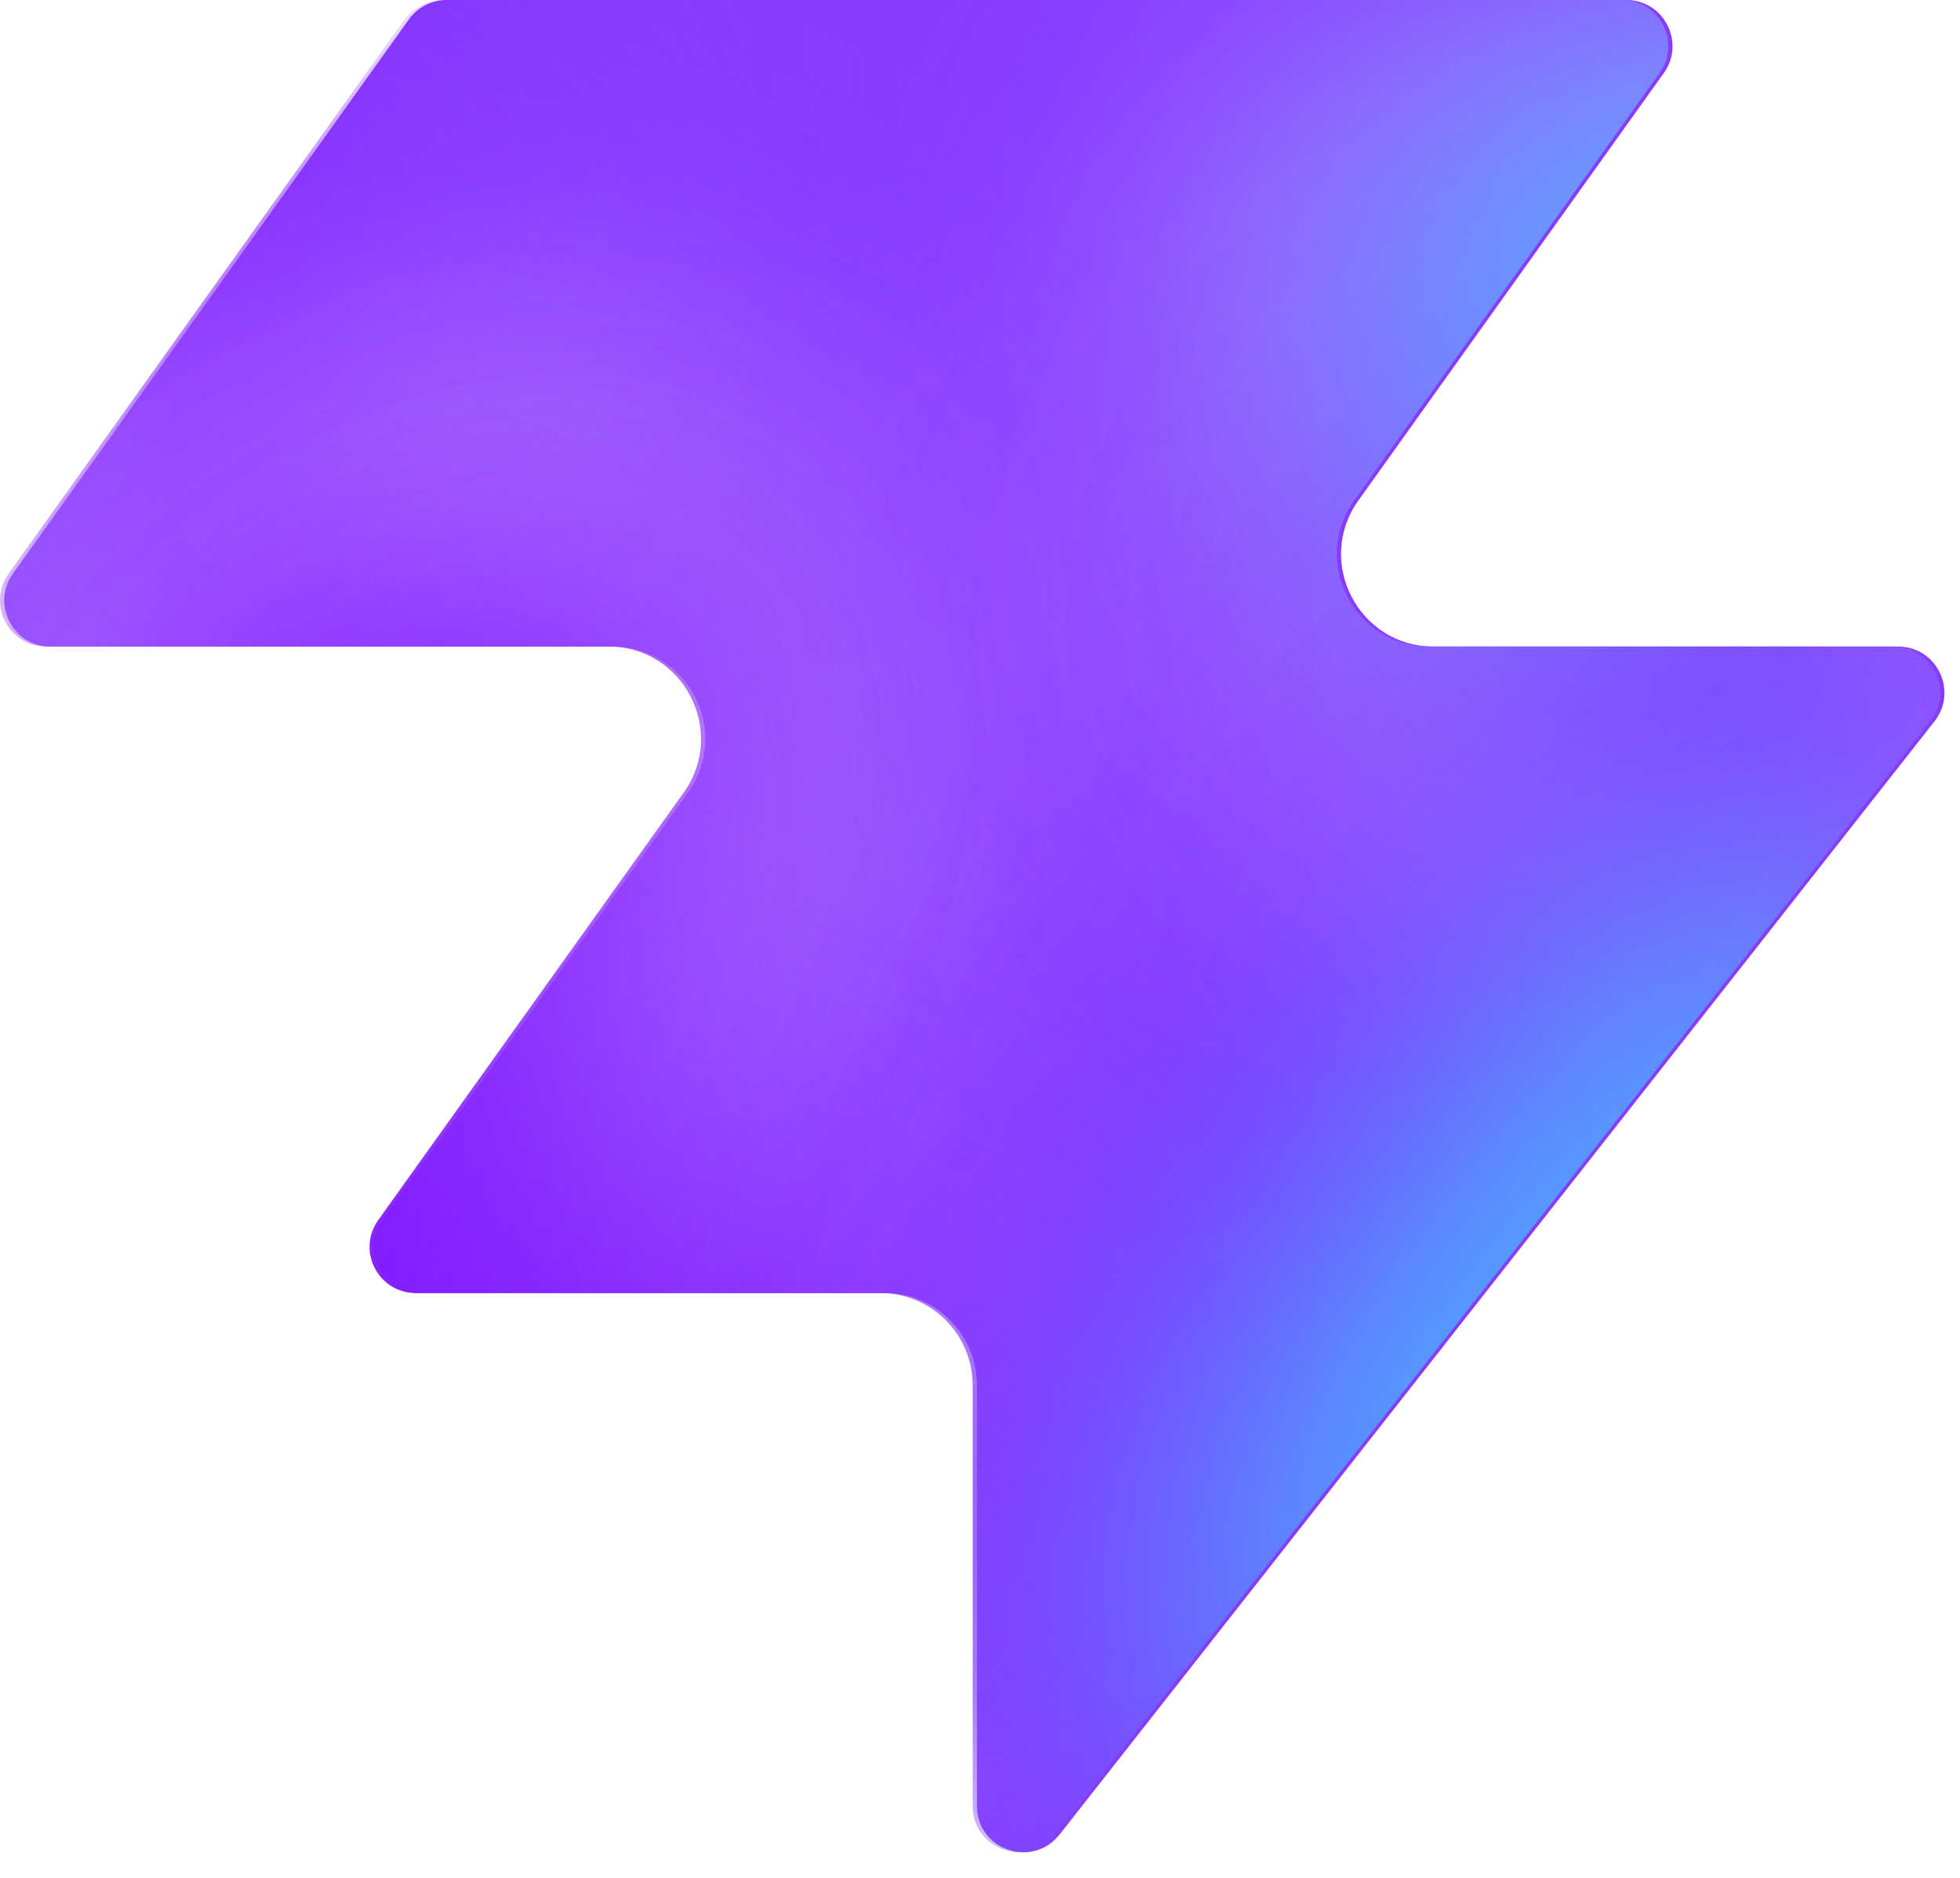
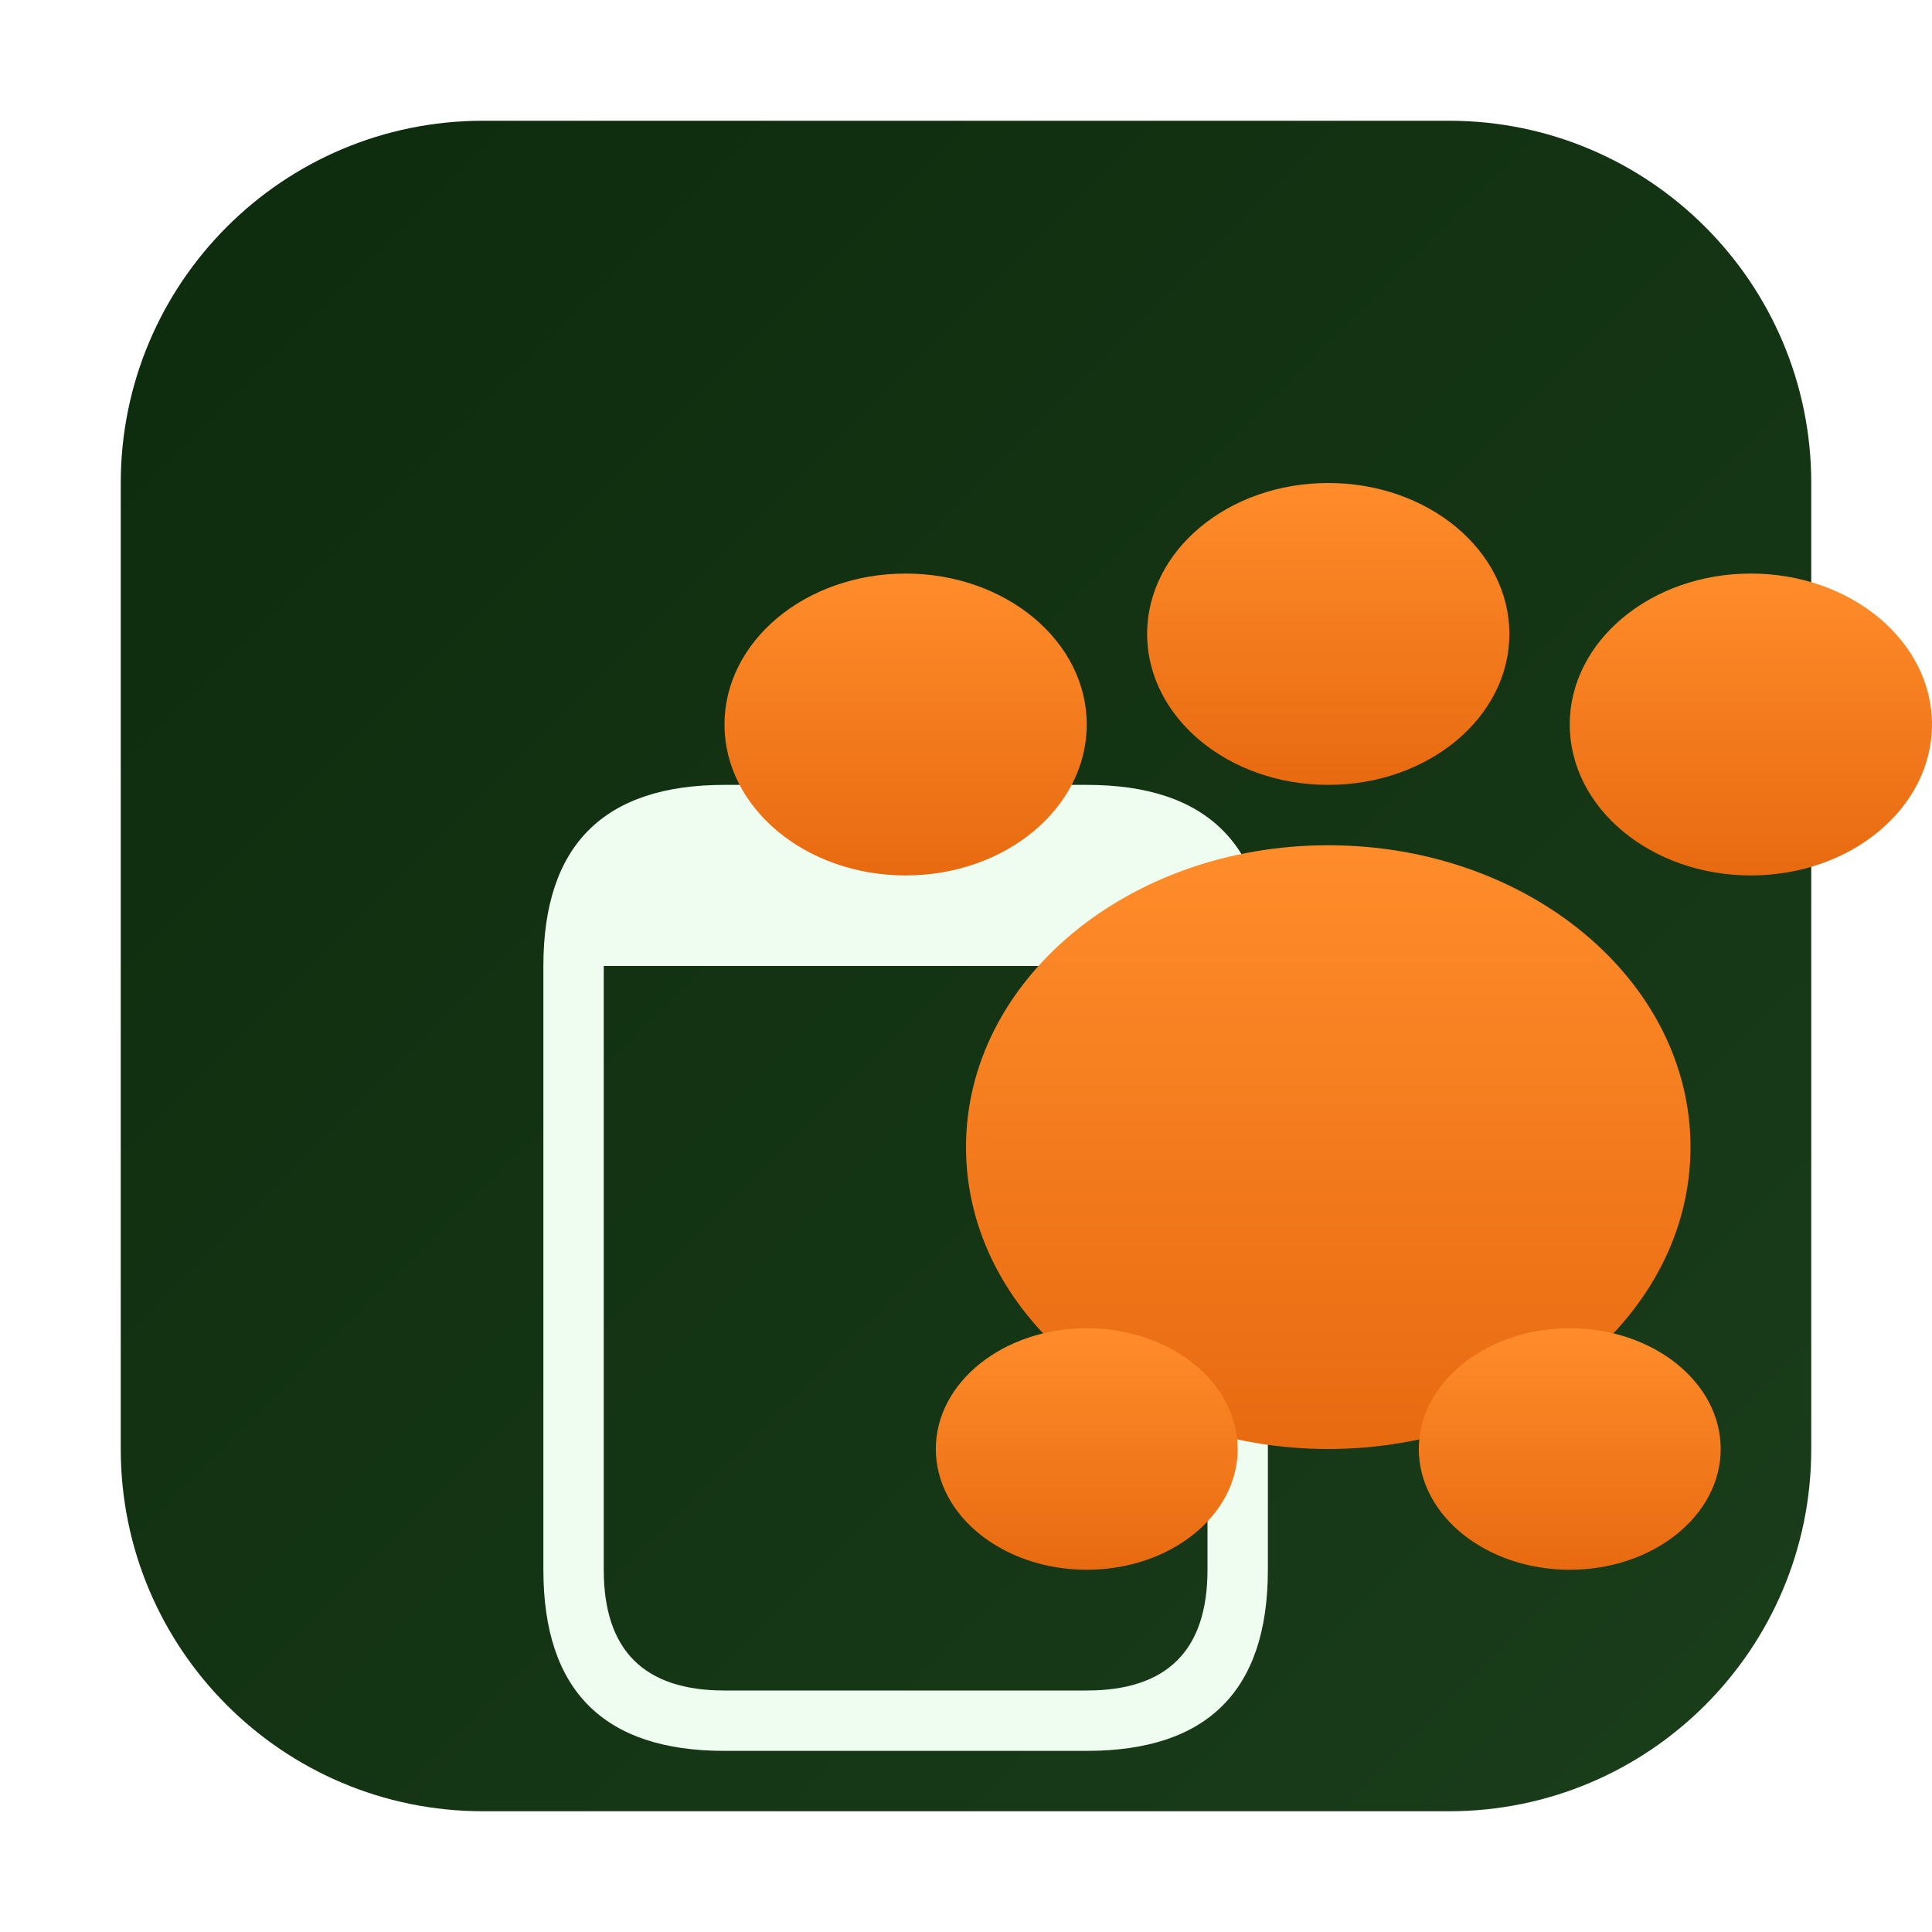
- <svg xmlns="http://www.w3.org/2000/svg" width="48" height="46" fill="none" viewBox="0 0 48 46">
-   <path fill="#863bff" d="M25.946 44.938c-.664.845-2.021.375-2.021-.698V33.937a2.26 2.26 0 0 0-2.262-2.262H10.287c-.92 0-1.456-1.04-.92-1.788l7.48-10.471c1.07-1.497 0-3.578-1.842-3.578H1.237c-.92 0-1.456-1.04-.92-1.788L10.013.474c.214-.297.556-.474.92-.474h28.894c.92 0 1.456 1.04.92 1.788l-7.48 10.471c-1.07 1.498 0 3.579 1.842 3.579h11.377c.943 0 1.473 1.088.89 1.83L25.947 44.94z" style="fill:#863bff;fill:color(display-p3 .525 .23 1);fill-opacity:1" />
-   <mask id="a" width="48" height="46" x="0" y="0" maskUnits="userSpaceOnUse" style="mask-type:alpha">
-     <path fill="#000" d="M25.842 44.938c-.664.844-2.021.375-2.021-.698V33.937a2.26 2.26 0 0 0-2.262-2.262H10.183c-.92 0-1.456-1.04-.92-1.788l7.48-10.471c1.07-1.498 0-3.579-1.842-3.579H1.133c-.92 0-1.456-1.04-.92-1.787L9.91.473c.214-.297.556-.474.92-.474h28.894c.92 0 1.456 1.04.92 1.788l-7.48 10.471c-1.07 1.498 0 3.578 1.842 3.578h11.377c.943 0 1.473 1.088.89 1.832L25.843 44.94z" style="fill:#000;fill-opacity:1" />
-   </mask>
-   <g mask="url(#a)">
-     <g filter="url(#b)">
-       <ellipse cx="5.508" cy="14.704" fill="#ede6ff" rx="5.508" ry="14.704" style="fill:#ede6ff;fill:color(display-p3 .927 .903 1);fill-opacity:1" transform="matrix(.00324 1 1 -.00324 -4.47 31.516)" />
-     </g>
-     <g filter="url(#c)">
-       <ellipse cx="10.399" cy="29.851" fill="#ede6ff" rx="10.399" ry="29.851" style="fill:#ede6ff;fill:color(display-p3 .927 .903 1);fill-opacity:1" transform="matrix(.00324 1 1 -.00324 -39.328 7.883)" />
-     </g>
-     <g filter="url(#d)">
-       <ellipse cx="5.508" cy="30.487" fill="#7e14ff" rx="5.508" ry="30.487" style="fill:#7e14ff;fill:color(display-p3 .492 .077 1);fill-opacity:1" transform="rotate(89.814 -25.913 -14.639)scale(1 -1)" />
-     </g>
-     <g filter="url(#e)">
-       <ellipse cx="5.508" cy="30.599" fill="#7e14ff" rx="5.508" ry="30.599" style="fill:#7e14ff;fill:color(display-p3 .492 .077 1);fill-opacity:1" transform="rotate(89.814 -32.644 -3.334)scale(1 -1)" />
-     </g>
-     <g filter="url(#f)">
-       <ellipse cx="5.508" cy="30.599" fill="#7e14ff" rx="5.508" ry="30.599" style="fill:#7e14ff;fill:color(display-p3 .492 .077 1);fill-opacity:1" transform="matrix(.00324 1 1 -.00324 -34.34 30.47)" />
-     </g>
-     <g filter="url(#g)">
-       <ellipse cx="14.072" cy="22.078" fill="#ede6ff" rx="14.072" ry="22.078" style="fill:#ede6ff;fill:color(display-p3 .927 .903 1);fill-opacity:1" transform="rotate(93.35 24.506 48.493)scale(-1 1)" />
-     </g>
-     <g filter="url(#h)">
-       <ellipse cx="3.47" cy="21.501" fill="#7e14ff" rx="3.47" ry="21.501" style="fill:#7e14ff;fill:color(display-p3 .492 .077 1);fill-opacity:1" transform="rotate(89.009 28.708 47.59)scale(-1 1)" />
-     </g>
-     <g filter="url(#i)">
-       <ellipse cx="3.47" cy="21.501" fill="#7e14ff" rx="3.47" ry="21.501" style="fill:#7e14ff;fill:color(display-p3 .492 .077 1);fill-opacity:1" transform="rotate(89.009 28.708 47.59)scale(-1 1)" />
-     </g>
-     <g filter="url(#j)">
-       <ellipse cx=".387" cy="8.972" fill="#7e14ff" rx="4.407" ry="29.108" style="fill:#7e14ff;fill:color(display-p3 .492 .077 1);fill-opacity:1" transform="rotate(39.51 .387 8.972)" />
-     </g>
-     <g filter="url(#k)">
-       <ellipse cx="47.523" cy="-6.092" fill="#7e14ff" rx="4.407" ry="29.108" style="fill:#7e14ff;fill:color(display-p3 .492 .077 1);fill-opacity:1" transform="rotate(37.892 47.523 -6.092)" />
-     </g>
-     <g filter="url(#l)">
-       <ellipse cx="41.412" cy="6.333" fill="#47bfff" rx="5.971" ry="9.665" style="fill:#47bfff;fill:color(display-p3 .28 .748 1);fill-opacity:1" transform="rotate(37.892 41.412 6.333)" />
-     </g>
-     <g filter="url(#m)">
-       <ellipse cx="-1.879" cy="38.332" fill="#7e14ff" rx="4.407" ry="29.108" style="fill:#7e14ff;fill:color(display-p3 .492 .077 1);fill-opacity:1" transform="rotate(37.892 -1.88 38.332)" />
-     </g>
-     <g filter="url(#n)">
-       <ellipse cx="-1.879" cy="38.332" fill="#7e14ff" rx="4.407" ry="29.108" style="fill:#7e14ff;fill:color(display-p3 .492 .077 1);fill-opacity:1" transform="rotate(37.892 -1.88 38.332)" />
-     </g>
-     <g filter="url(#o)">
-       <ellipse cx="35.651" cy="29.907" fill="#7e14ff" rx="4.407" ry="29.108" style="fill:#7e14ff;fill:color(display-p3 .492 .077 1);fill-opacity:1" transform="rotate(37.892 35.651 29.907)" />
-     </g>
-     <g filter="url(#p)">
-       <ellipse cx="38.418" cy="32.4" fill="#47bfff" rx="5.971" ry="15.297" style="fill:#47bfff;fill:color(display-p3 .28 .748 1);fill-opacity:1" transform="rotate(37.892 38.418 32.4)" />
+ <svg xmlns="http://www.w3.org/2000/svg" viewBox="0 0 32 32" width="32" height="32">
+   <defs>
+     <linearGradient id="pawGrad" x1="0%" y1="100%" x2="0%" y2="0%">
+       <stop offset="0%" stop-color="#E86A10" />
+       <stop offset="100%" stop-color="#FF8C2A" />
+     </linearGradient>
+     <linearGradient id="pGrad" x1="0%" y1="0%" x2="100%" y2="100%">
+       <stop offset="0%" stop-color="#0D2B0D" />
+       <stop offset="100%" stop-color="#1A3D1A" />
+     </linearGradient>
+   </defs>
+   <rect x="2" y="2" width="28" height="28" rx="6" fill="url(#pGrad)" />
+   <g transform="translate(7, 6)">
+     <path d="M2 2 L2 20 Q2 23 5 23 L11 23 Q14 23 14 20 L14 10 Q14 7 11 7 L5 7 Q2 7 2 10 Z M5 10 L11 10 Q13 10 13 12 L13 20 Q13 22 11 22 L5 22 Q3 22 3 20 L3 10 Z" fill="#EFFDF0" />
+     <g transform="translate(15, 13)">
+       <ellipse cx="0" cy="0" rx="6" ry="5" fill="url(#pawGrad)" />
+       <ellipse cx="-7" cy="-7" rx="3" ry="2.5" fill="url(#pawGrad)" />
+       <ellipse cx="0" cy="-8.5" rx="3" ry="2.5" fill="url(#pawGrad)" />
+       <ellipse cx="7" cy="-7" rx="3" ry="2.5" fill="url(#pawGrad)" />
+       <ellipse cx="-4" cy="5" rx="2.5" ry="2" fill="url(#pawGrad)" />
+       <ellipse cx="4" cy="5" rx="2.5" ry="2" fill="url(#pawGrad)" />
    </g>
  </g>
-   <defs>
-     <filter id="b" width="60.045" height="41.654" x="-19.77" y="16.149" color-interpolation-filters="sRGB" filterUnits="userSpaceOnUse">
-       <feFlood flood-opacity="0" result="BackgroundImageFix" />
-       <feBlend in="SourceGraphic" in2="BackgroundImageFix" result="shape" />
-       <feGaussianBlur result="effect1_foregroundBlur_2002_17158" stdDeviation="7.659" />
-     </filter>
-     <filter id="c" width="90.34" height="51.437" x="-54.613" y="-7.533" color-interpolation-filters="sRGB" filterUnits="userSpaceOnUse">
-       <feFlood flood-opacity="0" result="BackgroundImageFix" />
-       <feBlend in="SourceGraphic" in2="BackgroundImageFix" result="shape" />
-       <feGaussianBlur result="effect1_foregroundBlur_2002_17158" stdDeviation="7.659" />
-     </filter>
-     <filter id="d" width="79.355" height="29.4" x="-49.64" y="2.03" color-interpolation-filters="sRGB" filterUnits="userSpaceOnUse">
-       <feFlood flood-opacity="0" result="BackgroundImageFix" />
-       <feBlend in="SourceGraphic" in2="BackgroundImageFix" result="shape" />
-       <feGaussianBlur result="effect1_foregroundBlur_2002_17158" stdDeviation="4.596" />
-     </filter>
-     <filter id="e" width="79.579" height="29.4" x="-45.045" y="20.029" color-interpolation-filters="sRGB" filterUnits="userSpaceOnUse">
-       <feFlood flood-opacity="0" result="BackgroundImageFix" />
-       <feBlend in="SourceGraphic" in2="BackgroundImageFix" result="shape" />
-       <feGaussianBlur result="effect1_foregroundBlur_2002_17158" stdDeviation="4.596" />
-     </filter>
-     <filter id="f" width="79.579" height="29.4" x="-43.513" y="21.178" color-interpolation-filters="sRGB" filterUnits="userSpaceOnUse">
-       <feFlood flood-opacity="0" result="BackgroundImageFix" />
-       <feBlend in="SourceGraphic" in2="BackgroundImageFix" result="shape" />
-       <feGaussianBlur result="effect1_foregroundBlur_2002_17158" stdDeviation="4.596" />
-     </filter>
-     <filter id="g" width="74.749" height="58.852" x="15.756" y="-17.901" color-interpolation-filters="sRGB" filterUnits="userSpaceOnUse">
-       <feFlood flood-opacity="0" result="BackgroundImageFix" />
-       <feBlend in="SourceGraphic" in2="BackgroundImageFix" result="shape" />
-       <feGaussianBlur result="effect1_foregroundBlur_2002_17158" stdDeviation="7.659" />
-     </filter>
-     <filter id="h" width="61.377" height="25.362" x="23.548" y="2.284" color-interpolation-filters="sRGB" filterUnits="userSpaceOnUse">
-       <feFlood flood-opacity="0" result="BackgroundImageFix" />
-       <feBlend in="SourceGraphic" in2="BackgroundImageFix" result="shape" />
-       <feGaussianBlur result="effect1_foregroundBlur_2002_17158" stdDeviation="4.596" />
-     </filter>
-     <filter id="i" width="61.377" height="25.362" x="23.548" y="2.284" color-interpolation-filters="sRGB" filterUnits="userSpaceOnUse">
-       <feFlood flood-opacity="0" result="BackgroundImageFix" />
-       <feBlend in="SourceGraphic" in2="BackgroundImageFix" result="shape" />
-       <feGaussianBlur result="effect1_foregroundBlur_2002_17158" stdDeviation="4.596" />
-     </filter>
-     <filter id="j" width="56.045" height="63.649" x="-27.636" y="-22.853" color-interpolation-filters="sRGB" filterUnits="userSpaceOnUse">
-       <feFlood flood-opacity="0" result="BackgroundImageFix" />
-       <feBlend in="SourceGraphic" in2="BackgroundImageFix" result="shape" />
-       <feGaussianBlur result="effect1_foregroundBlur_2002_17158" stdDeviation="4.596" />
-     </filter>
-     <filter id="k" width="54.814" height="64.646" x="20.116" y="-38.415" color-interpolation-filters="sRGB" filterUnits="userSpaceOnUse">
-       <feFlood flood-opacity="0" result="BackgroundImageFix" />
-       <feBlend in="SourceGraphic" in2="BackgroundImageFix" result="shape" />
-       <feGaussianBlur result="effect1_foregroundBlur_2002_17158" stdDeviation="4.596" />
-     </filter>
-     <filter id="l" width="33.541" height="35.313" x="24.641" y="-11.323" color-interpolation-filters="sRGB" filterUnits="userSpaceOnUse">
-       <feFlood flood-opacity="0" result="BackgroundImageFix" />
-       <feBlend in="SourceGraphic" in2="BackgroundImageFix" result="shape" />
-       <feGaussianBlur result="effect1_foregroundBlur_2002_17158" stdDeviation="4.596" />
-     </filter>
-     <filter id="m" width="54.814" height="64.646" x="-29.286" y="6.009" color-interpolation-filters="sRGB" filterUnits="userSpaceOnUse">
-       <feFlood flood-opacity="0" result="BackgroundImageFix" />
-       <feBlend in="SourceGraphic" in2="BackgroundImageFix" result="shape" />
-       <feGaussianBlur result="effect1_foregroundBlur_2002_17158" stdDeviation="4.596" />
-     </filter>
-     <filter id="n" width="54.814" height="64.646" x="-29.286" y="6.009" color-interpolation-filters="sRGB" filterUnits="userSpaceOnUse">
-       <feFlood flood-opacity="0" result="BackgroundImageFix" />
-       <feBlend in="SourceGraphic" in2="BackgroundImageFix" result="shape" />
-       <feGaussianBlur result="effect1_foregroundBlur_2002_17158" stdDeviation="4.596" />
-     </filter>
-     <filter id="o" width="54.814" height="64.646" x="8.244" y="-2.416" color-interpolation-filters="sRGB" filterUnits="userSpaceOnUse">
-       <feFlood flood-opacity="0" result="BackgroundImageFix" />
-       <feBlend in="SourceGraphic" in2="BackgroundImageFix" result="shape" />
-       <feGaussianBlur result="effect1_foregroundBlur_2002_17158" stdDeviation="4.596" />
-     </filter>
-     <filter id="p" width="39.409" height="43.623" x="18.713" y="10.588" color-interpolation-filters="sRGB" filterUnits="userSpaceOnUse">
-       <feFlood flood-opacity="0" result="BackgroundImageFix" />
-       <feBlend in="SourceGraphic" in2="BackgroundImageFix" result="shape" />
-       <feGaussianBlur result="effect1_foregroundBlur_2002_17158" stdDeviation="4.596" />
-     </filter>
-   </defs>
</svg>
